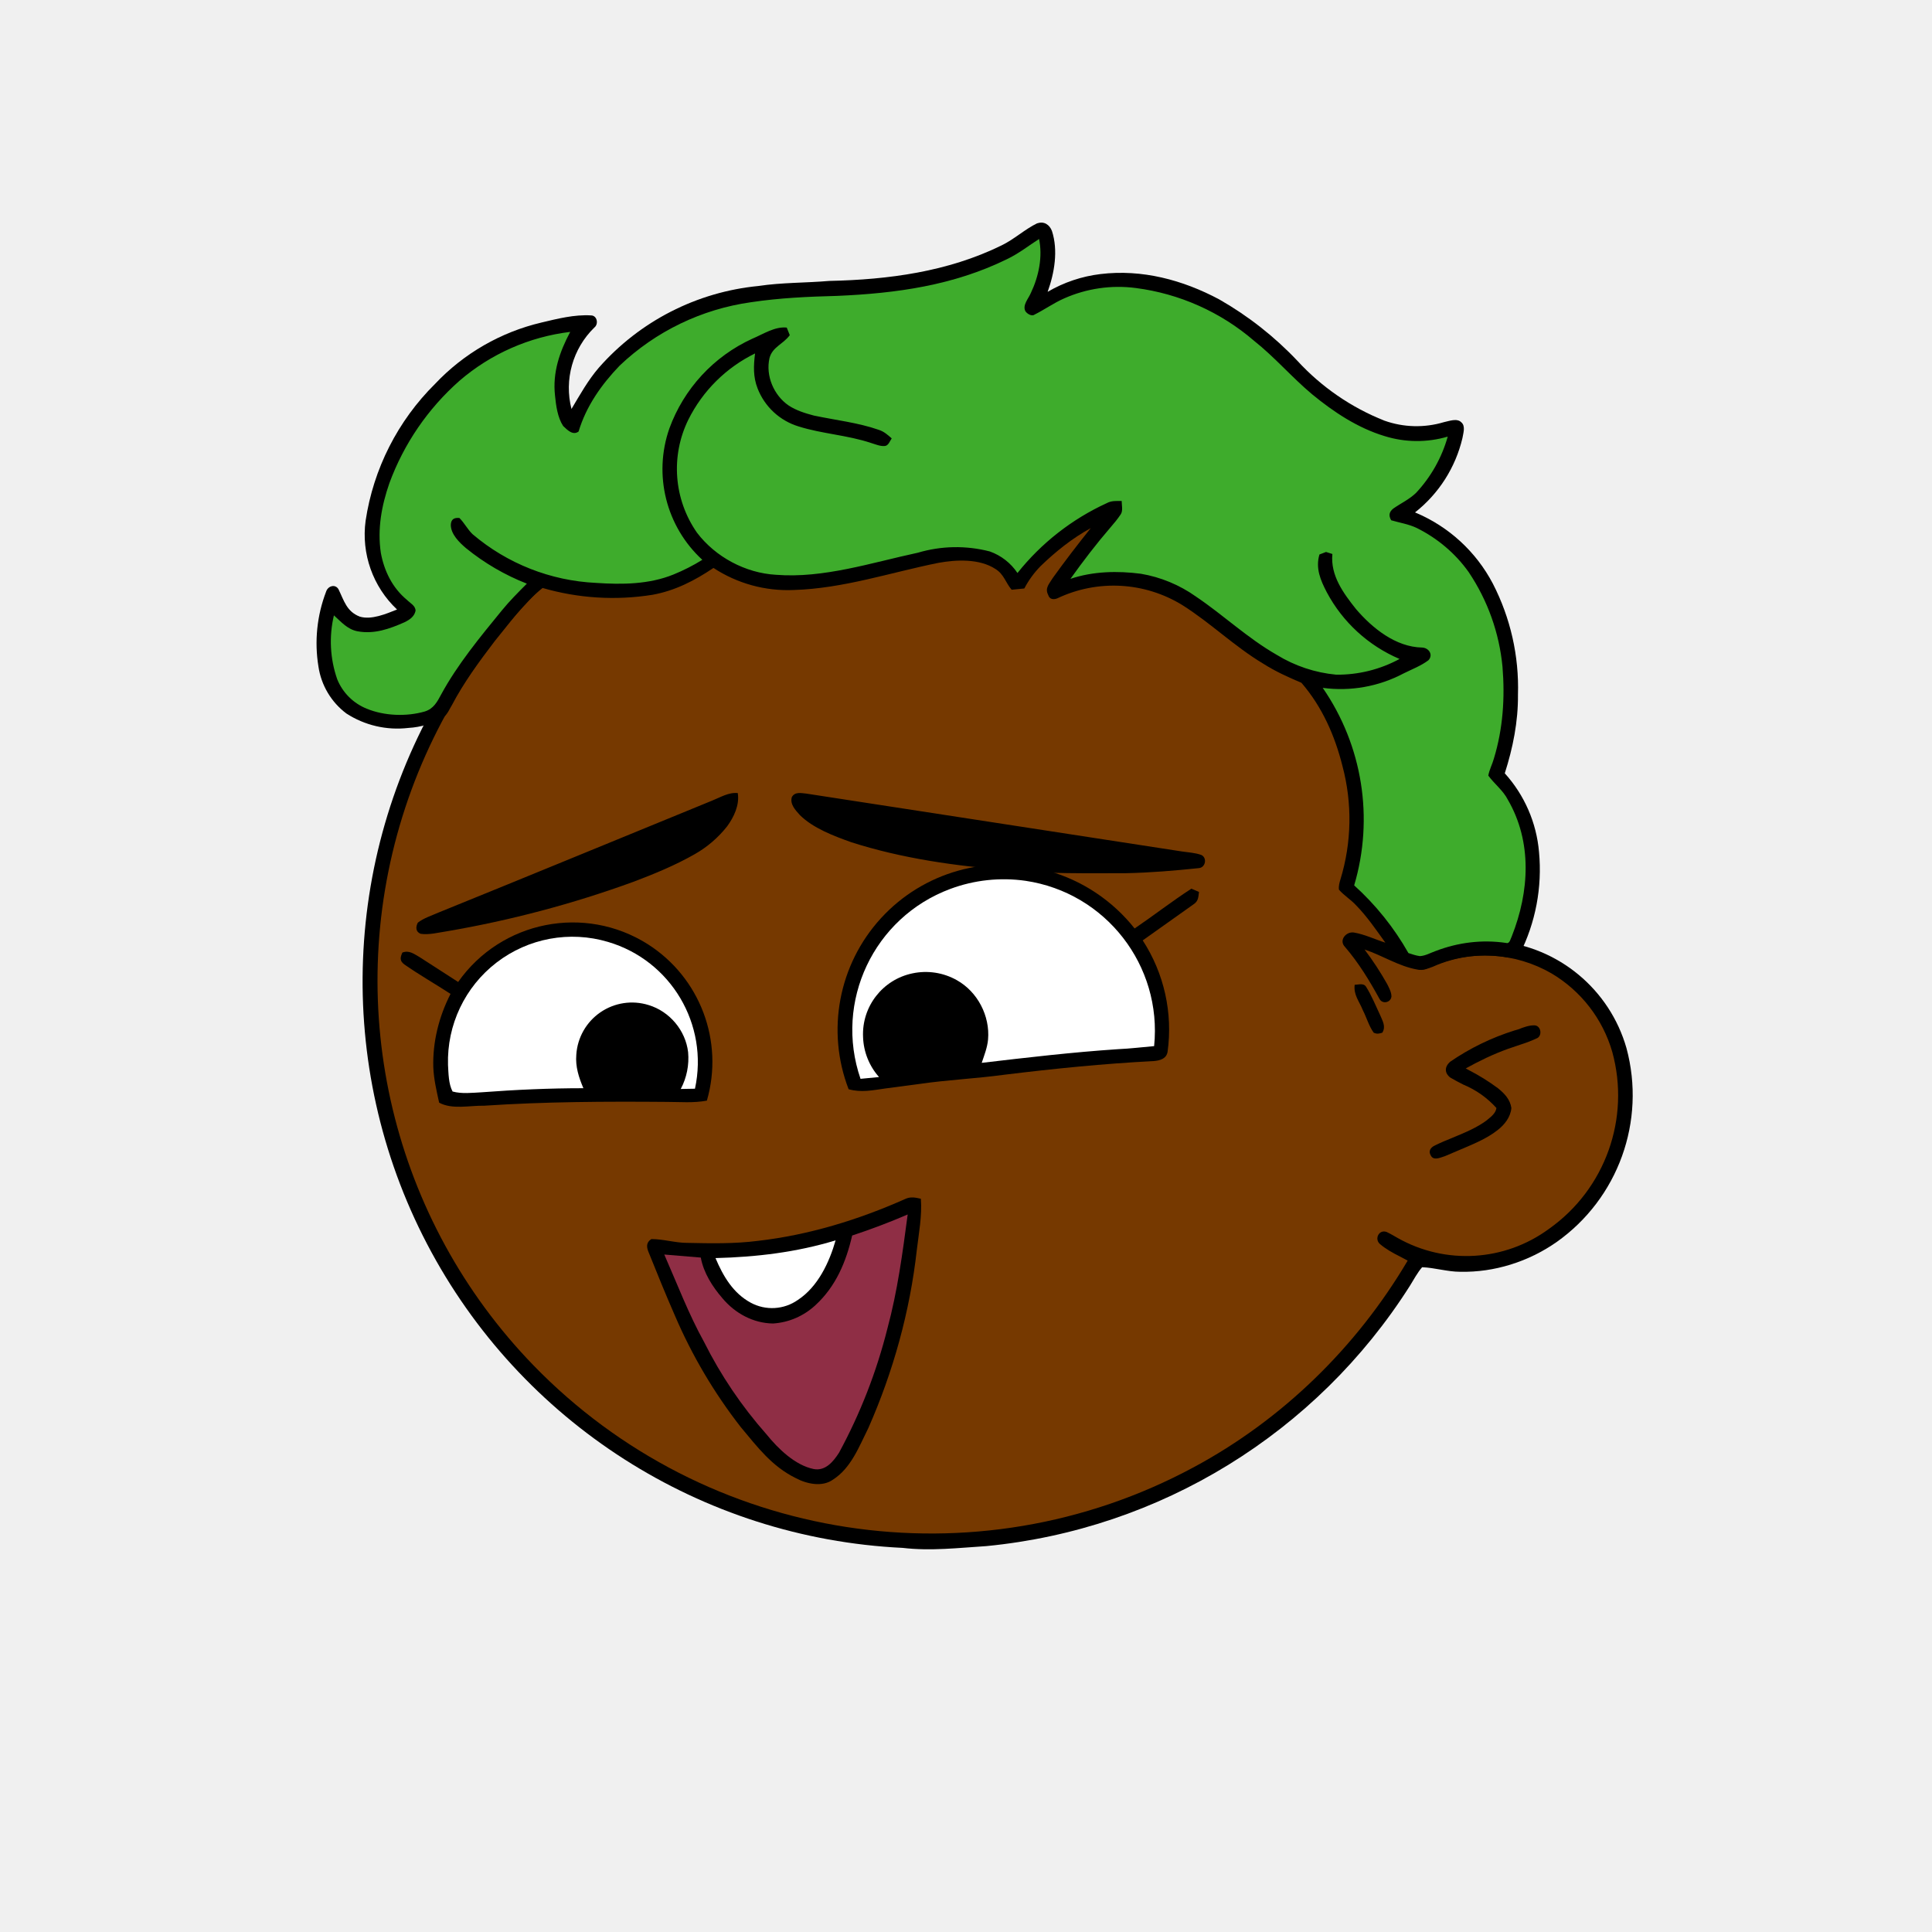
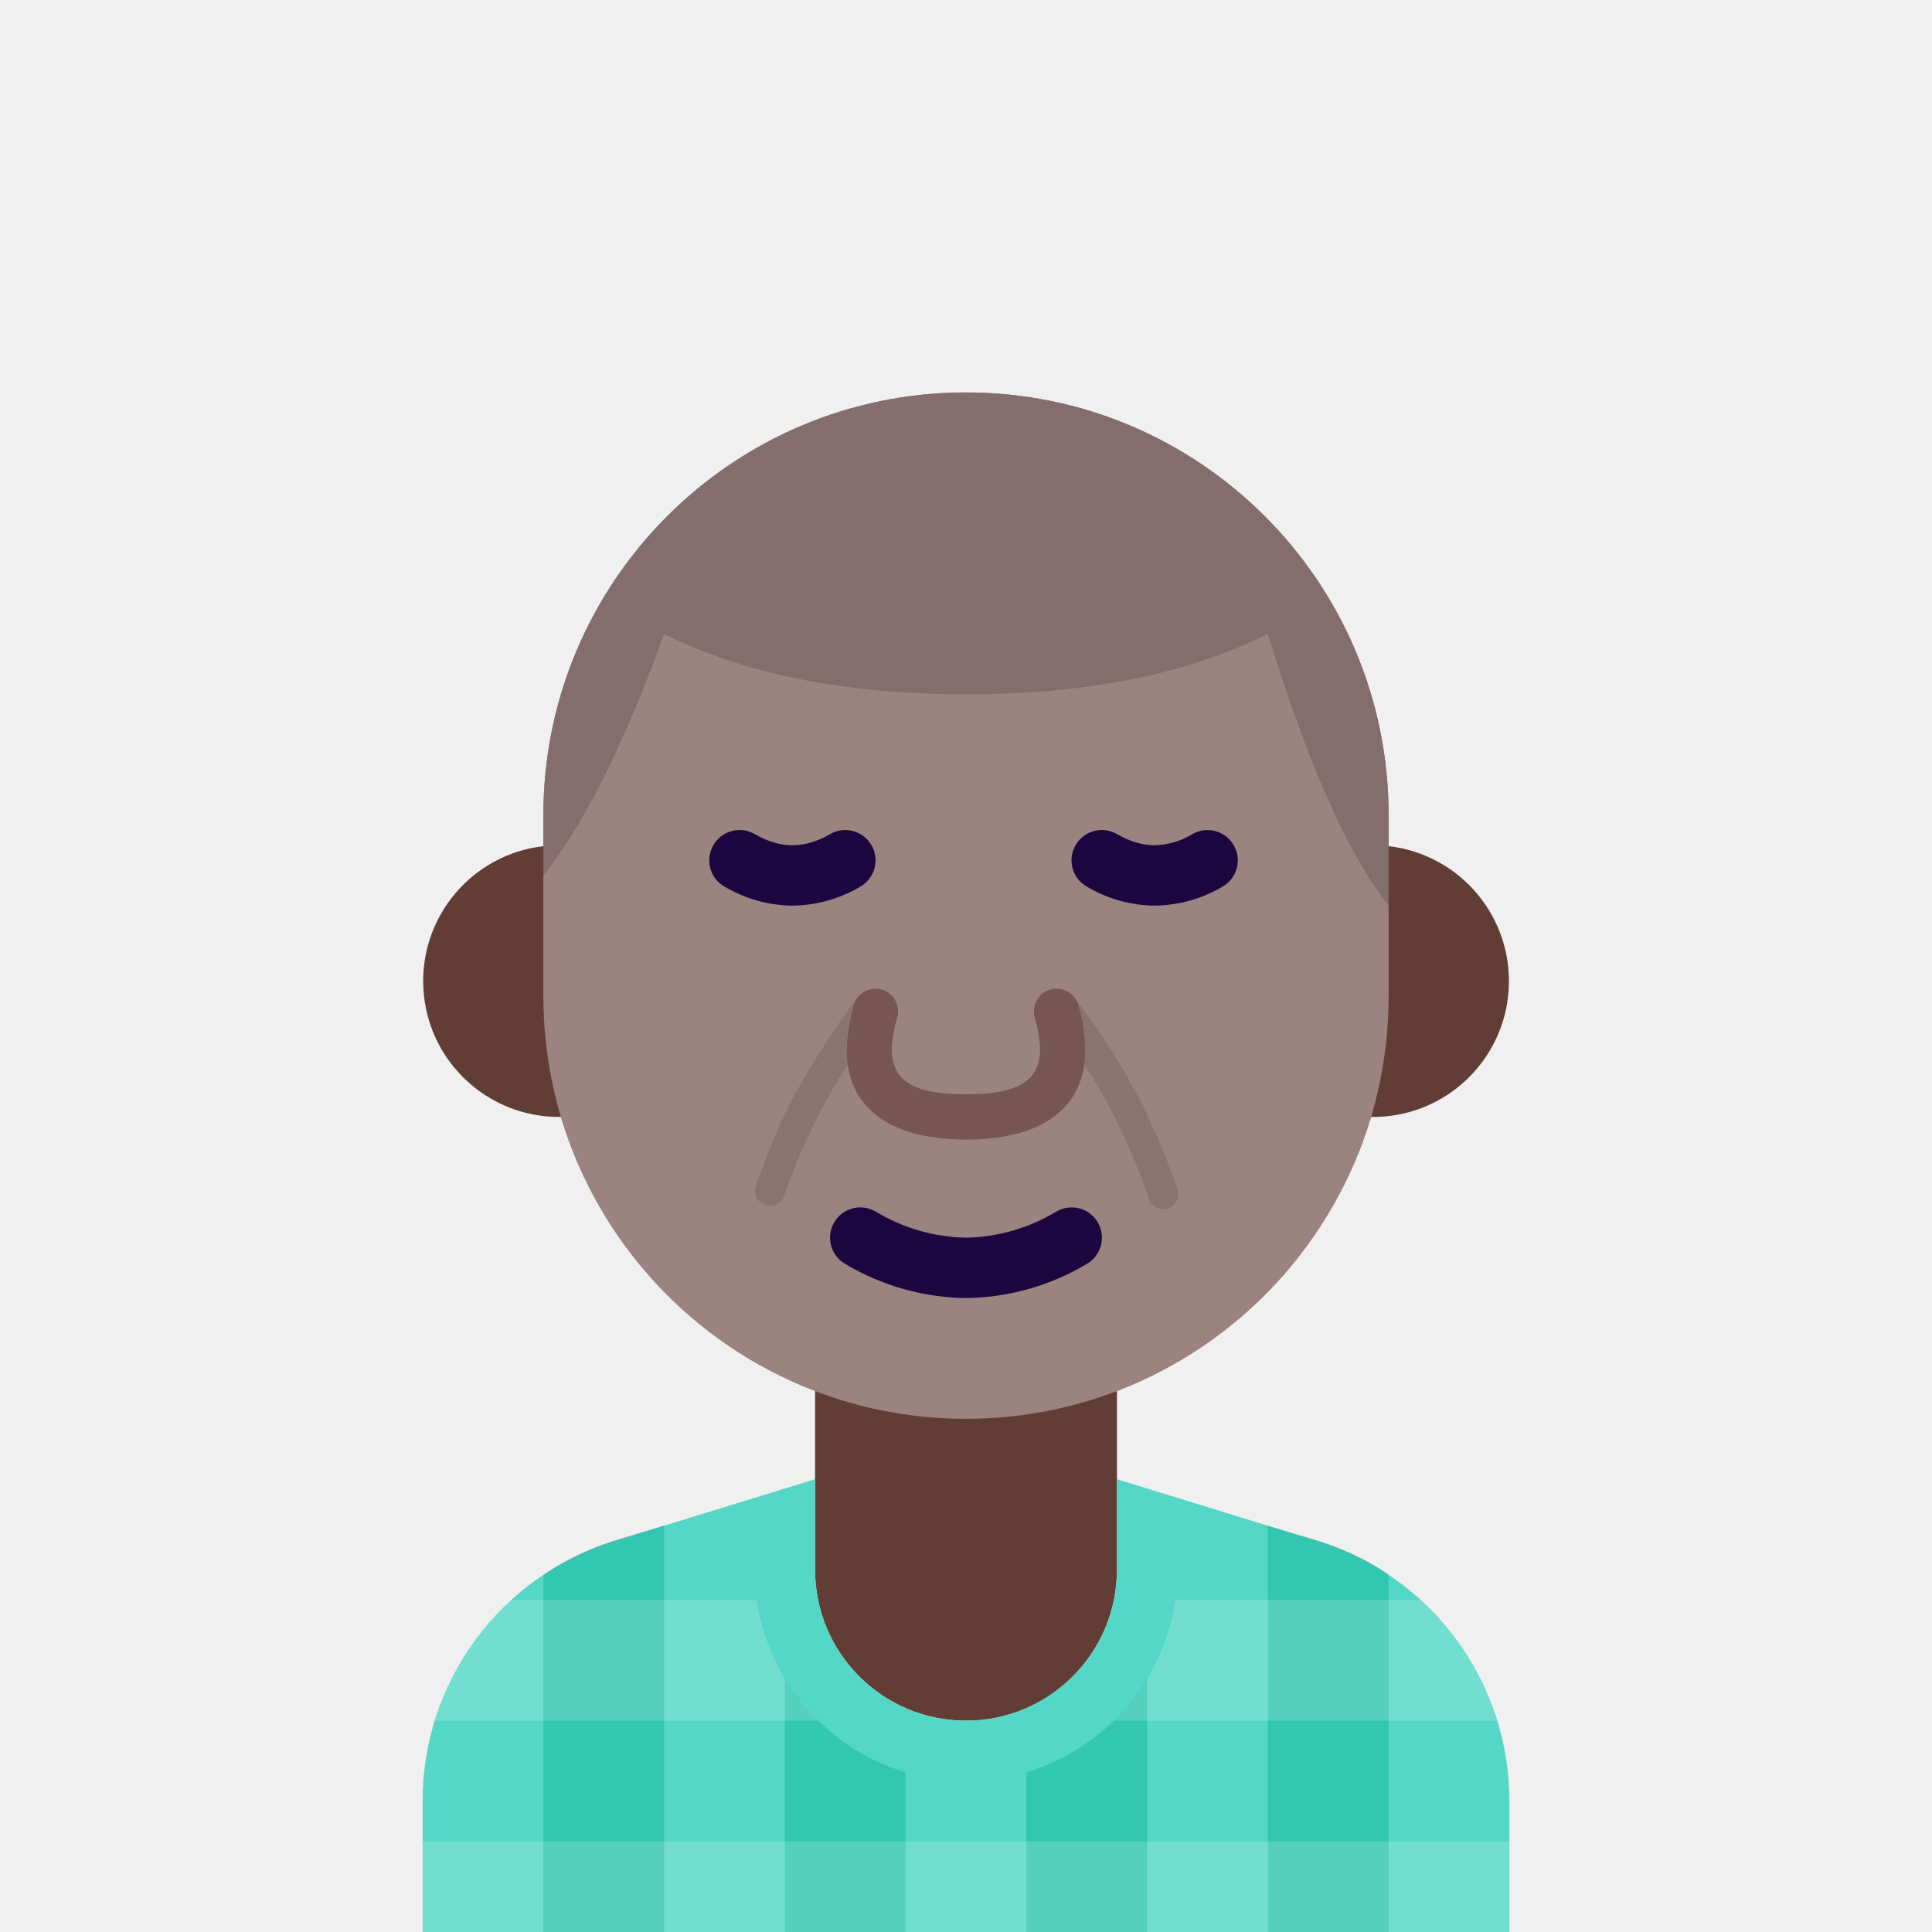
- <svg xmlns="http://www.w3.org/2000/svg" viewBox="0 0 762 762" fill="none" shape-rendering="auto">
+ <svg xmlns="http://www.w3.org/2000/svg" viewBox="0 0 64 64" fill="none" shape-rendering="auto">
  <mask id="viewboxMask">
-     <rect width="762" height="762" rx="0" ry="0" x="0" y="0" fill="#fff" />
+     <rect width="64" height="64" rx="0" ry="0" x="0" y="0" fill="#fff" />
  </mask>
  <g mask="url(#viewboxMask)">
-     <path d="M396 164.8a224.8 224.8 0 0 1 104.8 42.4c6.2 4.9 12.5 9.4 18 15a225.4 225.4 0 0 1 71.8 149 58.5 58.5 0 0 1 50.9 42.2 71 71 0 0 1-27.6 76.5c-11 7.7-24.5 12-38 11.7-5 0-10-1.6-15-1.8-1.9 2.2-3.3 4.9-4.8 7.3A223.3 223.3 0 0 1 389 609.8c-11 .7-21.9 2-33 .7a223.7 223.7 0 0 1-178.8-342.3A223.4 223.4 0 0 1 352 163.5c14.6-1.4 29.4-.3 44 1.3Z" fill="#000" />
-     <path fill-rule="evenodd" clip-rule="evenodd" d="M498.8 213.2A216 216 0 0 0 363 169c-13-.2-26.2 1.6-39 4a218 218 0 0 0-113.6 365.5 218.5 218.5 0 0 0 260.4 40.2c35-18.8 64.2-47.3 84.4-81.5l-3-1.6c-2.8-1.4-5.7-3-8-5-2.2-2-.3-5.8 2.7-4.7 1.5.7 3 1.6 4.4 2.4a55 55 0 0 0 59.6-3.6 64.5 64.5 0 0 0 25-69.8 53.1 53.1 0 0 0-24-31 52.6 52.6 0 0 0-47-2.8c-1.6.8-3.4 1.5-5 1.3-2.5-.2-2.8-4.2-.6-5.2 8-4 16.5-5.6 25.4-6.4a217 217 0 0 0-72-146.4c-4.4-4-8.7-8.1-13.9-11.3Zm107.6 196.2c2-1.2 1.3-5.1-1.4-5-2 0-4.2.8-6.2 1.6l-1.4.4a95.1 95.1 0 0 0-25.5 12.4c-2.2 2-2.2 4.4.1 6.2a92 92 0 0 0 5.2 2.8 36 36 0 0 1 13 9.2c-.2 1.9-2 3.4-3.4 4.5l-.2.2c-3.9 3-8.8 5-13.6 7-2.5 1-4.9 2-7.1 3.1-1.7.8-2.6 2.2-1.6 3.9 1 2 3.2 1.1 5 .5l.6-.2 5.4-2.3c5.4-2.3 11-4.5 15.4-8 2.7-2.1 5.1-5.1 5.4-8.7-.5-3.4-2.7-5.7-5.3-7.8a83 83 0 0 0-11.6-7.2l-1.1-.6c5.4-3 10.8-5.6 16.6-7.7l5-1.7a52 52 0 0 0 6.7-2.6Z" fill="#763900" />
-     <g transform="translate(-161 -83)">
-       <path d="M574.5 426.5a66.4 66.4 0 0 1 34 22.7c7.5-5.1 14.7-10.7 22.4-15.7l3 1.3c-.3 2.1-.2 3.6-2.2 4.9l-20 14.2a64.5 64.5 0 0 1 9.8 44c-.5 2.7-3 3.4-5.5 3.6-19.7 1-39.4 3-59 5.4-11 1.5-22.2 2-33.2 3.6l-13.6 1.8c-5 .7-9.5 1.7-14.5.3a65.2 65.2 0 0 1 78.8-86.1Z" fill="#000" />
-       <path d="M565.5 430.4a59.8 59.8 0 0 1 50.7 65.2c-4.7.4-9.5 1-14.2 1.2-18 1.2-36 3.3-53.8 5.4 1-3 2.2-6 2.5-9.2.8-9.3-4.1-18.8-12.3-23.4a25 25 0 0 0-17.5-2.7 24.5 24.5 0 0 0-19.5 25.1 25 25 0 0 0 6.3 15.8l-7.3.7a59.3 59.3 0 0 1 35.4-74.9 60.5 60.5 0 0 1 29.7-3.2Z" fill="#fff" />
-       <path d="M416.5 455.4a55 55 0 0 1 23.3 61.7c-5.4 1-10.4.5-15.8.5-24-.2-48-.1-72 1.5-5.9-.1-12.6 1.6-17.8-1.2-1-4.6-2.1-9.2-2.3-13.9-.3-10 2.2-20 6.8-29-6-3.9-12.3-7.5-18.2-11.6-1.9-1.4-1.7-2.7-.8-4.7 2.7-1 4.5.5 6.8 1.8l15.2 9.8a55.3 55.3 0 0 1 74.8-14.9Z" fill="#000" />
-       <path d="M400.8 454.5a49.4 49.4 0 0 1 34.3 57.9l-5.6.1a26 26 0 0 0 2.9-14.5c-1-8.6-7.3-16.1-15.6-18.6a22 22 0 0 0-28.5 19.6c-.4 4.7 1 9 2.8 13.2-13.4 0-26.8.6-40 1.6-3.8.2-8 .7-11.6-.3-1.6-3-1.6-7.1-1.8-10.5a49.1 49.1 0 0 1 63.1-48.5Z" fill="#fff" />
+     <path d="M37 46.08V52a5 5 0 0 1-10 0v-5.92A14.04 14.04 0 0 1 18.58 37h-.08a4.5 4.5 0 0 1-.5-8.97V27a14 14 0 1 1 28 0v1.03a4.5 4.5 0 0 1-.58 8.97A14.04 14.04 0 0 1 37 46.08Z" fill="#623d36" />
+     <mask id="personas-a" style="mask-type:luminance" maskUnits="userSpaceOnUse" x="14" y="13" width="36" height="44">
+       <path d="M37 46.08V52a5 5 0 0 1-10 0v-5.92A14.04 14.04 0 0 1 18.58 37h-.08a4.5 4.5 0 0 1-.5-8.97V27a14 14 0 1 1 28 0v1.03a4.5 4.5 0 0 1-.58 8.97A14.04 14.04 0 0 1 37 46.08Z" fill="#fff" />
+     </mask>
+     <g mask="url(#personas-a)">
+       <path d="M32 13a14 14 0 0 1 14 14v6a14 14 0 1 1-28 0v-6a14 14 0 0 1 14-14Z" fill="#fff" style="mix-blend-mode:overlay" opacity=".36" />
    </g>
-     <g transform="translate(-161 -83)">
-       <path d="M452 395.9c.7 4.6-1.5 9.3-4.2 13a43.8 43.8 0 0 1-12.8 11c-7.7 4.4-16 7.8-24.2 10.9a423.5 423.5 0 0 1-73.5 19.5c-3.4.5-7 1.5-10.4 1-2-.8-2-2.7-1.1-4.4 2.3-1.8 5.5-2.8 8.2-4 36-14.6 71.9-29.4 107.8-44.1 3.3-1.3 6.6-3.4 10.2-3ZM479 396l148 22.8c2.6.4 5.3.5 7.8 1.4 2.4 1.1 1.7 5-1 5.2-9.6 1-19.1 1.8-28.8 2-15.4 0-30.6.3-46-1.2-20.9-1.6-42.2-4.6-62.2-11-7-2.5-15-5.5-20.3-10.7-1.8-2-4-4.3-3.2-7.1 1.2-2.2 3.6-1.6 5.7-1.4Z" fill="#000" />
+     <g transform="translate(20 24)">
+       <path d="M3.63 4A1 1 0 0 0 4 5.37 4.5 4.5 0 0 0 6.25 6a4.5 4.5 0 0 0 2.25-.63 1 1 0 0 0-1-1.74c-.43.25-.85.37-1.25.37S5.43 3.88 5 3.63A1 1 0 0 0 3.63 4ZM15.63 4A1 1 0 0 0 16 5.37a4.5 4.5 0 0 0 2.25.63 4.5 4.5 0 0 0 2.25-.63 1 1 0 0 0-1-1.74 2.5 2.5 0 0 1-1.25.37c-.4 0-.82-.12-1.25-.37a1 1 0 0 0-1.37.37Z" fill="#1B0640" />
    </g>
-     <g transform="translate(-161 -83)">
-       <path d="M524.2 555.8c.5 6.9-.8 13.4-1.6 20.2-2.7 24.2-9.3 48-19.1 70.2-3.7 7.4-6.8 15.8-14 20.4-4.2 3-10.3 1.7-14.6-.6-9.4-4.6-15.1-12.2-21.7-20.1a199 199 0 0 1-26-44c-3.6-8.2-7-16.6-10.3-24.8-.9-2.1-1.2-4 1-5.4 4.8 0 9.4 1.5 14.1 1.5 9.3.2 18.7.4 28-.8 20-2.3 39.6-8.3 58-16.5 2.1-1 4-.6 6.2-.1Z" fill="#000" />
-       <path d="M519 562c-2 15.1-4 30.2-8 45a209.4 209.4 0 0 1-19.1 49c-2.2 3.4-5.3 7.3-10 6.4-7.3-1.5-14-8-18.6-13.7a169 169 0 0 1-24.6-36.4c-6.1-11-10.6-22.9-15.7-34.5l14.4 1.2c1.1 6 4.6 11.5 8.5 16 5 6 12.2 9.9 20 10 6.3-.4 12.2-3 16.8-7.3 8-7.4 12-17 14.4-27.4A265 265 0 0 0 519 562Z" fill="#8F2E45" />
-       <path d="M490.6 572.1c-2.5 8.8-7 18.4-14.9 23.6a17.7 17.7 0 0 1-18.6 1.1c-7-3.8-10.9-10.5-13.9-17.6 16.1-.4 32-2.3 47.4-7Z" fill="#fff" />
+     <g transform="translate(2 2)">
+       <path d="M44 25v3c-1.33-1.67-2.67-4.67-4-9-2.66 1.33-6 2-10 2s-7.34-.67-10-2c-1.33 3.67-2.67 6.33-4 8v-2a14 14 0 1 1 28 0Z" style="mix-blend-mode:multiply" opacity=".2" fill="#362c47" />
    </g>
-     <g transform="translate(-161 -83)" />
-     <g transform="translate(-161 -83)" />
-     <g transform="translate(-161 -83)">
-       <g fill="#000">
-         <path d="M570.1 171.1c2.7-1 4.9.6 5.8 3 2.5 7.7 1 16.5-1.7 24a54 54 0 0 1 20.8-7c16.4-2 32.5 2.3 46.9 10a133.4 133.4 0 0 1 30.8 24.2 93.4 93.4 0 0 0 34.3 23.6 37.7 37.7 0 0 0 23.5.6c2-.4 5.2-1.7 6.9.1 1.7 1.5.7 4.3.4 6.2a52.7 52.7 0 0 1-18.7 29.3 61.2 61.2 0 0 1 30.7 28.1 89.6 89.6 0 0 1 9.9 43.8c.1 10.6-2 21-5.2 31a53 53 0 0 1 13.5 31 74 74 0 0 1-7.7 40.5c-.9 1.8-2.6 1.1-4.3 1.2a50.5 50.5 0 0 0-29.9 3.6c-2 .7-3.8 1.6-6.1 1.1-7.4-1.3-13.6-5.5-20.8-7.9a122 122 0 0 1 8.9 13.6c.7 1.4 1.7 3.2 1.7 4.9-.2 2.4-3.5 3.2-4.7 1-4-7.3-8.2-14.2-13.6-20.5-2.6-2.6.4-6.2 3.5-5.7 4.2.7 8.3 2.7 12.4 4-3.6-5-7.2-10.3-11.5-14.7-2-2.2-4.8-3.9-6.8-6.2-.2-1.4.2-2.8.6-4.1a81.3 81.3 0 0 0 .8-44.6c-3-12-8-23.4-16.2-32.9-5.2-2.2-10.3-4.5-15-7.5-11.4-6.8-20.8-16.1-31.9-23.1A51.7 51.7 0 0 0 578 319c-1.5.6-3.1.4-3.6-1.4-1.4-2.7.5-4.4 1.8-6.6 4.8-6.7 9.8-13.2 15-19.7-7.3 4-13.8 9.2-19.8 15a37.3 37.3 0 0 0-6.4 8.8l-5 .5c-2.4-2.8-3-6.1-6.4-8.2-6.3-4.1-15.4-3.7-22.5-2.4-18.9 3.8-37.4 10.1-57 10.7a53.4 53.4 0 0 1-31.7-8.7c-7.4 5-15.2 9-24.1 10.6a99.2 99.2 0 0 1-43.3-2.7c-7.6 6.1-12.8 13.6-18.9 21-6.1 8-12.2 16.3-16.8 25.1-1 1.6-1.8 3.7-3.3 4.8a30 30 0 0 1-13.9 4.3 37 37 0 0 1-24.5-5.7 28.3 28.3 0 0 1-11-18.5 56.8 56.8 0 0 1 3-29.5c.7-2.3 3.6-3.2 4.9-1 2.2 4.5 3.2 8.8 8.4 10.8 4.6 1.4 10.4-1.1 14.7-2.8a40.6 40.6 0 0 1-12.4-35 96 96 0 0 1 27.4-54 84.2 84.2 0 0 1 42-24.2c6.3-1.5 13-3.2 19.5-2.8 2.4 0 3.1 3.4 1.3 4.8a33.3 33.3 0 0 0-9 32.1c3.4-5.7 6.5-11.3 10.8-16.3a96.2 96.2 0 0 1 62.9-32.2c9.3-1.4 18.6-1.2 28-2 23.3-.5 46.7-3.6 67.9-14 5-2.4 9.2-6.4 14.2-8.8Z" />
-         <path d="M699.8 472.2c2.2 3.5 3.8 7.5 5.6 11.3.9 2.2 2.3 4.4.8 6.8-1.2.4-2.2.6-3.4 0-1.9-2.6-2.8-6-4.3-8.9-1.4-3.5-3.7-6-3.2-10 1.5 0 3.5-.8 4.5.8Z" />
-       </g>
-       <path d="M570.8 177.2c1.5 7-.1 14.8-3.2 21.3-.9 2.2-3.4 4.8-2.2 7.2.6 1 2.5 2.2 3.6 1.4 4-2 7.6-4.6 11.7-6.4a52.8 52.8 0 0 1 28.3-4.1 89 89 0 0 1 46.6 20.8c8.2 6.5 14.9 14.4 22.9 21.1 8.5 7 18 13.3 28.6 16.5a42.8 42.8 0 0 0 24.9.2 53.8 53.8 0 0 1-12.5 22.2c-2.7 2.6-6 4.1-9 6.2-1.6 1.3-1.9 2.7-.8 4.6 3.4 1 6.8 1.5 10 3 8.1 4 15.3 10 20.6 17.5a80.6 80.6 0 0 1 13.3 37.3c1 12.2.2 24.4-3.4 36.2-.6 2.2-1.8 4.4-2.2 6.7 2.4 3.3 5.8 5.8 7.7 9.5 9.7 16.7 8.5 36.3 1.6 53.8-.5.9-.8 3.2-2.3 2.7-9.5-1.4-18.9-.2-27.8 3.2-2 .7-4 1.9-6.2 2-1.5-.2-3-.7-4.5-1.2a107 107 0 0 0-21.4-26.7 91.4 91.4 0 0 0-12.4-77.9 53 53 0 0 0 31.9-5.7c3.2-1.6 6.9-3 9.8-5.2 2-2.2.1-4.9-2.5-5-10.4-.2-19.6-7.6-26.1-15.2-5-6.3-10.1-13.2-9.3-21.7l-2.5-.8-2.6 1c-1.6 5.4.4 10.1 2.9 14.9a58.4 58.4 0 0 0 28.7 26.3 51.3 51.3 0 0 1-25 6.2 54.5 54.5 0 0 1-23.4-7.8c-11.7-6.7-20.9-15.6-31.9-23a52.7 52.7 0 0 0-21.7-9c-9.2-1.2-18.9-1-27.8 2 5-7 10.2-13.8 15.8-20.3 1.4-1.6 2.8-3.3 4-5.1 1-1.4.4-3.7.4-5.3-2.1 0-4-.2-6 .9a96.3 96.3 0 0 0-35.1 27.5 22 22 0 0 0-10.9-8.5 53 53 0 0 0-28.4.5c-18.2 3.9-37.2 10.2-56 8.7-12-.7-23.8-7-31.1-16.6a44 44 0 0 1-3.4-44.6 57.7 57.7 0 0 1 26.3-26.1c-.6 4.8-.8 9.2 1 13.8a25.2 25.2 0 0 0 16.2 15c9.2 2.9 19.2 3.4 28.5 6.5 1.7.5 3.7 1.4 5.5 1.2 1.4-.1 2-2 2.7-3-1.6-1.4-3-2.7-5.2-3.4-8-2.8-17-3.8-25.5-5.6-3.4-.9-7-2-10-4-5.8-4-9.1-11.7-7.5-18.7 1.2-4.4 5.2-5.3 8-9l-1.2-3c-4.7-.5-9.3 2.6-13.6 4.4A62.4 62.4 0 0 0 425 252a48.6 48.6 0 0 0 13 51.8 75.3 75.3 0 0 1-11.4 5.8c-9.6 3.9-20.3 4-30.5 3.3a81 81 0 0 1-48.7-19.2c-2-1.9-3.2-4.4-5.2-6.4-2.1-.2-3.3.5-3.4 2.7 0 3.7 3.4 7 6 9.2a90 90 0 0 0 24 14c-3.4 3.4-6.8 6.8-9.9 10.6-8.5 10.4-17.5 21.3-23.9 33.1-1.6 3-3 5.6-6.4 6.7-7.2 2.1-16 1.8-23-1.1a21 21 0 0 1-11.6-11.6 45 45 0 0 1-1.3-25.2c2.9 2.6 5.4 5.6 9.4 6.3 6.6 1.2 12.6-1 18.5-3.6 2-1 3.8-2.2 4.3-4.5 0-2-2.1-3-3.4-4.3-5.7-4.7-9-11.4-10.3-18.6-1.4-9.4.3-18.6 3.4-27.5a99.8 99.8 0 0 1 27.6-40.3 82 82 0 0 1 43.7-19.3c-4.2 7.9-7 16-6 25.1.4 4 1 8.6 3.2 12 1.6 1.5 3.8 3.9 6.1 2.2 3-10 9-18.5 16.2-26a94.2 94.2 0 0 1 51.8-25c11.3-1.7 22.5-2.2 34-2.5 23.3-1 45.8-4.1 67-14.5 4.6-2.2 8.5-5.3 12.7-8Z" fill="#3eac2c" />
+     <g transform="translate(11 44)">
+       <path d="M16 5v3a5 5 0 0 0 10 0V5l6.65 2.05a9 9 0 0 1 6.35 8.6V20H3v-4.35a9 9 0 0 1 6.35-8.6L16 5Z" fill="#54d7c7" />
+       <path d="m11 6.54-1.65.5A9 9 0 0 0 7 8.17V20h4V6.54ZM15 20h4v-5.29a7.02 7.02 0 0 1-4-3.1V20ZM23 20h4v-8.4a7.02 7.02 0 0 1-4 3.11v5.3ZM31 20h4V8.16a9 9 0 0 0-2.35-1.12L31 6.55V20Z" style="mix-blend-mode:overlay" opacity=".4" fill="#000" />
+       <path d="M3.4 13a9.01 9.01 0 0 1 2.53-4h8.14a6.98 6.98 0 0 0 2.03 4H3.4ZM39 17v3H3v-3h36ZM36.07 9a9.01 9.01 0 0 1 2.53 4H25.9a6.98 6.98 0 0 0 2.03-4h8.14Z" style="mix-blend-mode:lighten" opacity=".17" fill="#fff" />
    </g>
-     <g transform="translate(-161 -83)" />
+     <g transform="translate(23 36)">
+       <path d="M5 5.87a1 1 0 1 1 1-1.74A6 6 0 0 0 9 5a6 6 0 0 0 3-.87 1 1 0 1 1 1 1.74A8 8 0 0 1 9 7a8 8 0 0 1-4-1.13Z" fill="#1B0640" />
+     </g>
+     <g transform="translate(24 28)">
+       <path opacity=".12" fill-rule="evenodd" clip-rule="evenodd" d="M11.72 5.3c.21.73.27 1.38.2 1.95a20.24 20.24 0 0 1 2.12 4.41.5.5 0 1 0 .94-.32 21.23 21.23 0 0 0-3.4-6.3c.07.07.11.16.14.25Zm-7.44 0a.75.75 0 0 1 .11-.24 28.75 28.75 0 0 0-2.07 3.22c-.48.89-.9 1.9-1.3 3.06a.5.5 0 0 0 .94.32 20.24 20.24 0 0 1 2.12-4.4 4.77 4.77 0 0 1 .19-1.97Z" fill="#000" />
+       <path d="M5.2 4.78a.75.75 0 0 0-.92.51c-.21.75-.27 1.4-.2 1.97.23 1.6 1.6 2.49 3.92 2.49 2.33 0 3.7-.89 3.92-2.5.07-.57.01-1.22-.2-1.96a.75.75 0 1 0-1.44.42c.52 1.83-.09 2.54-2.28 2.54-2.2 0-2.8-.71-2.28-2.54a.75.75 0 0 0-.51-.93Z" fill="#000" style="mix-blend-mode:overlay" opacity=".36" />
+     </g>
+     <g transform="translate(14 26)" />
  </g>
</svg>
